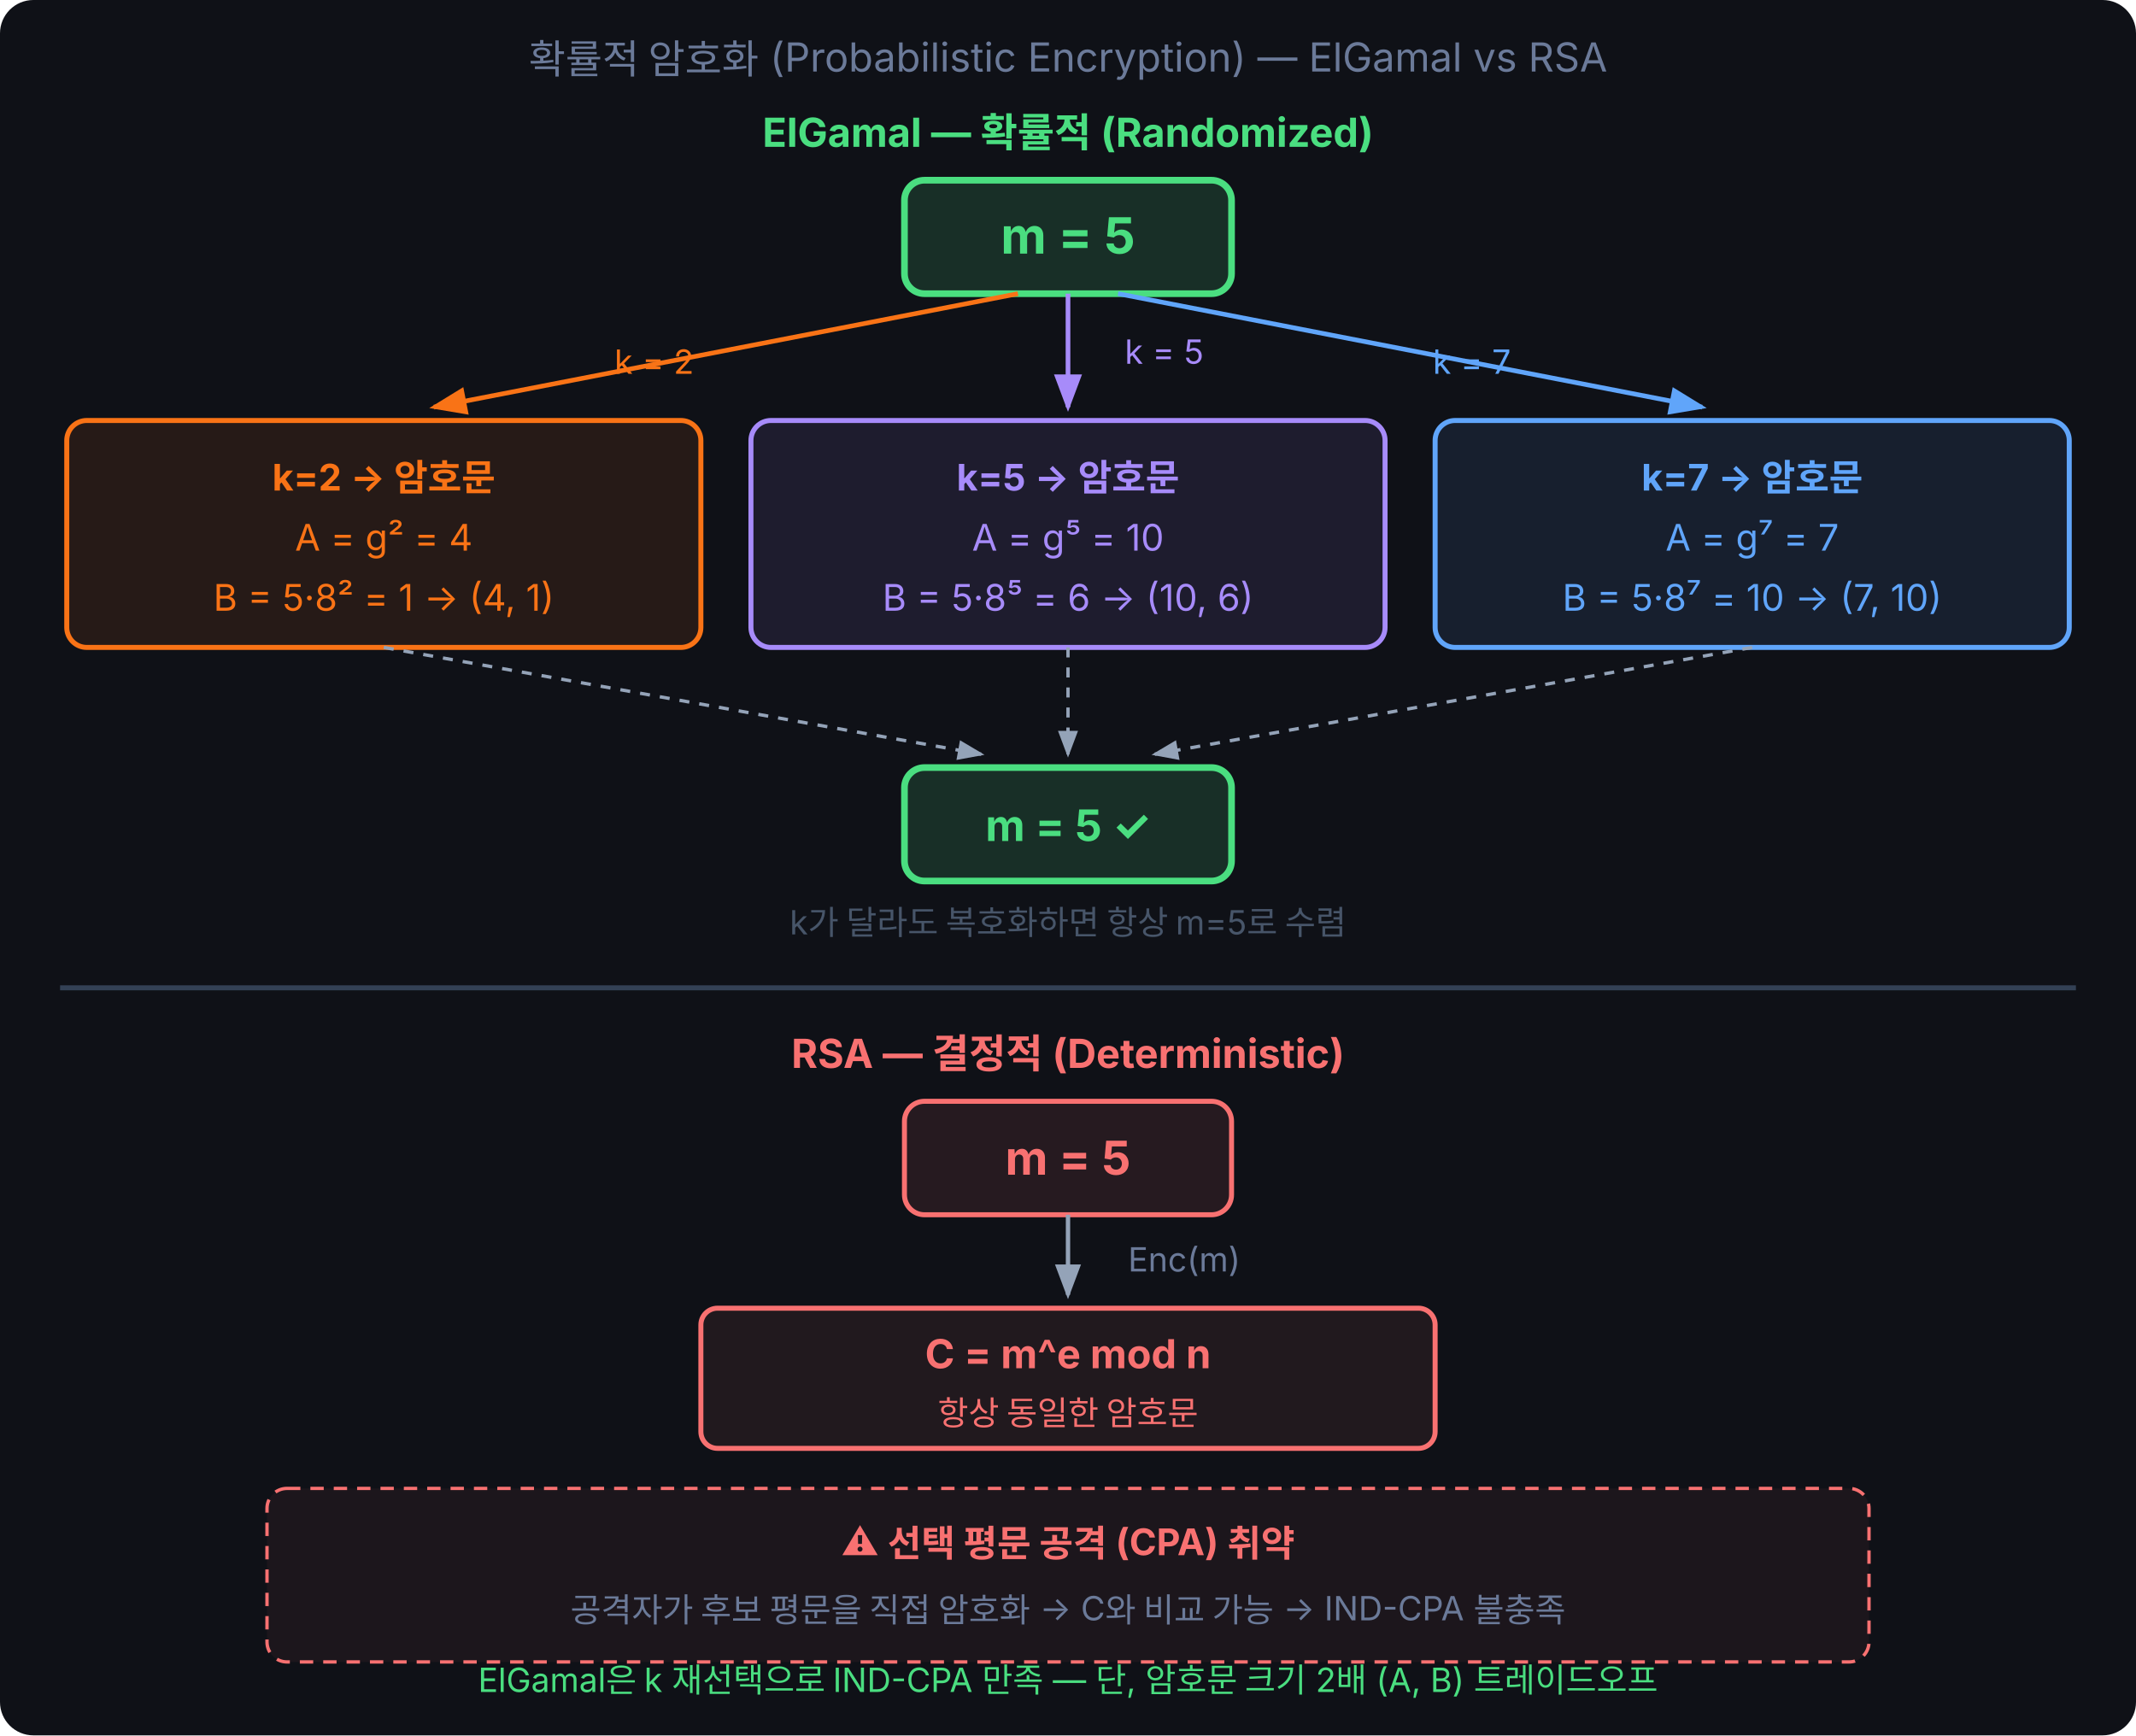
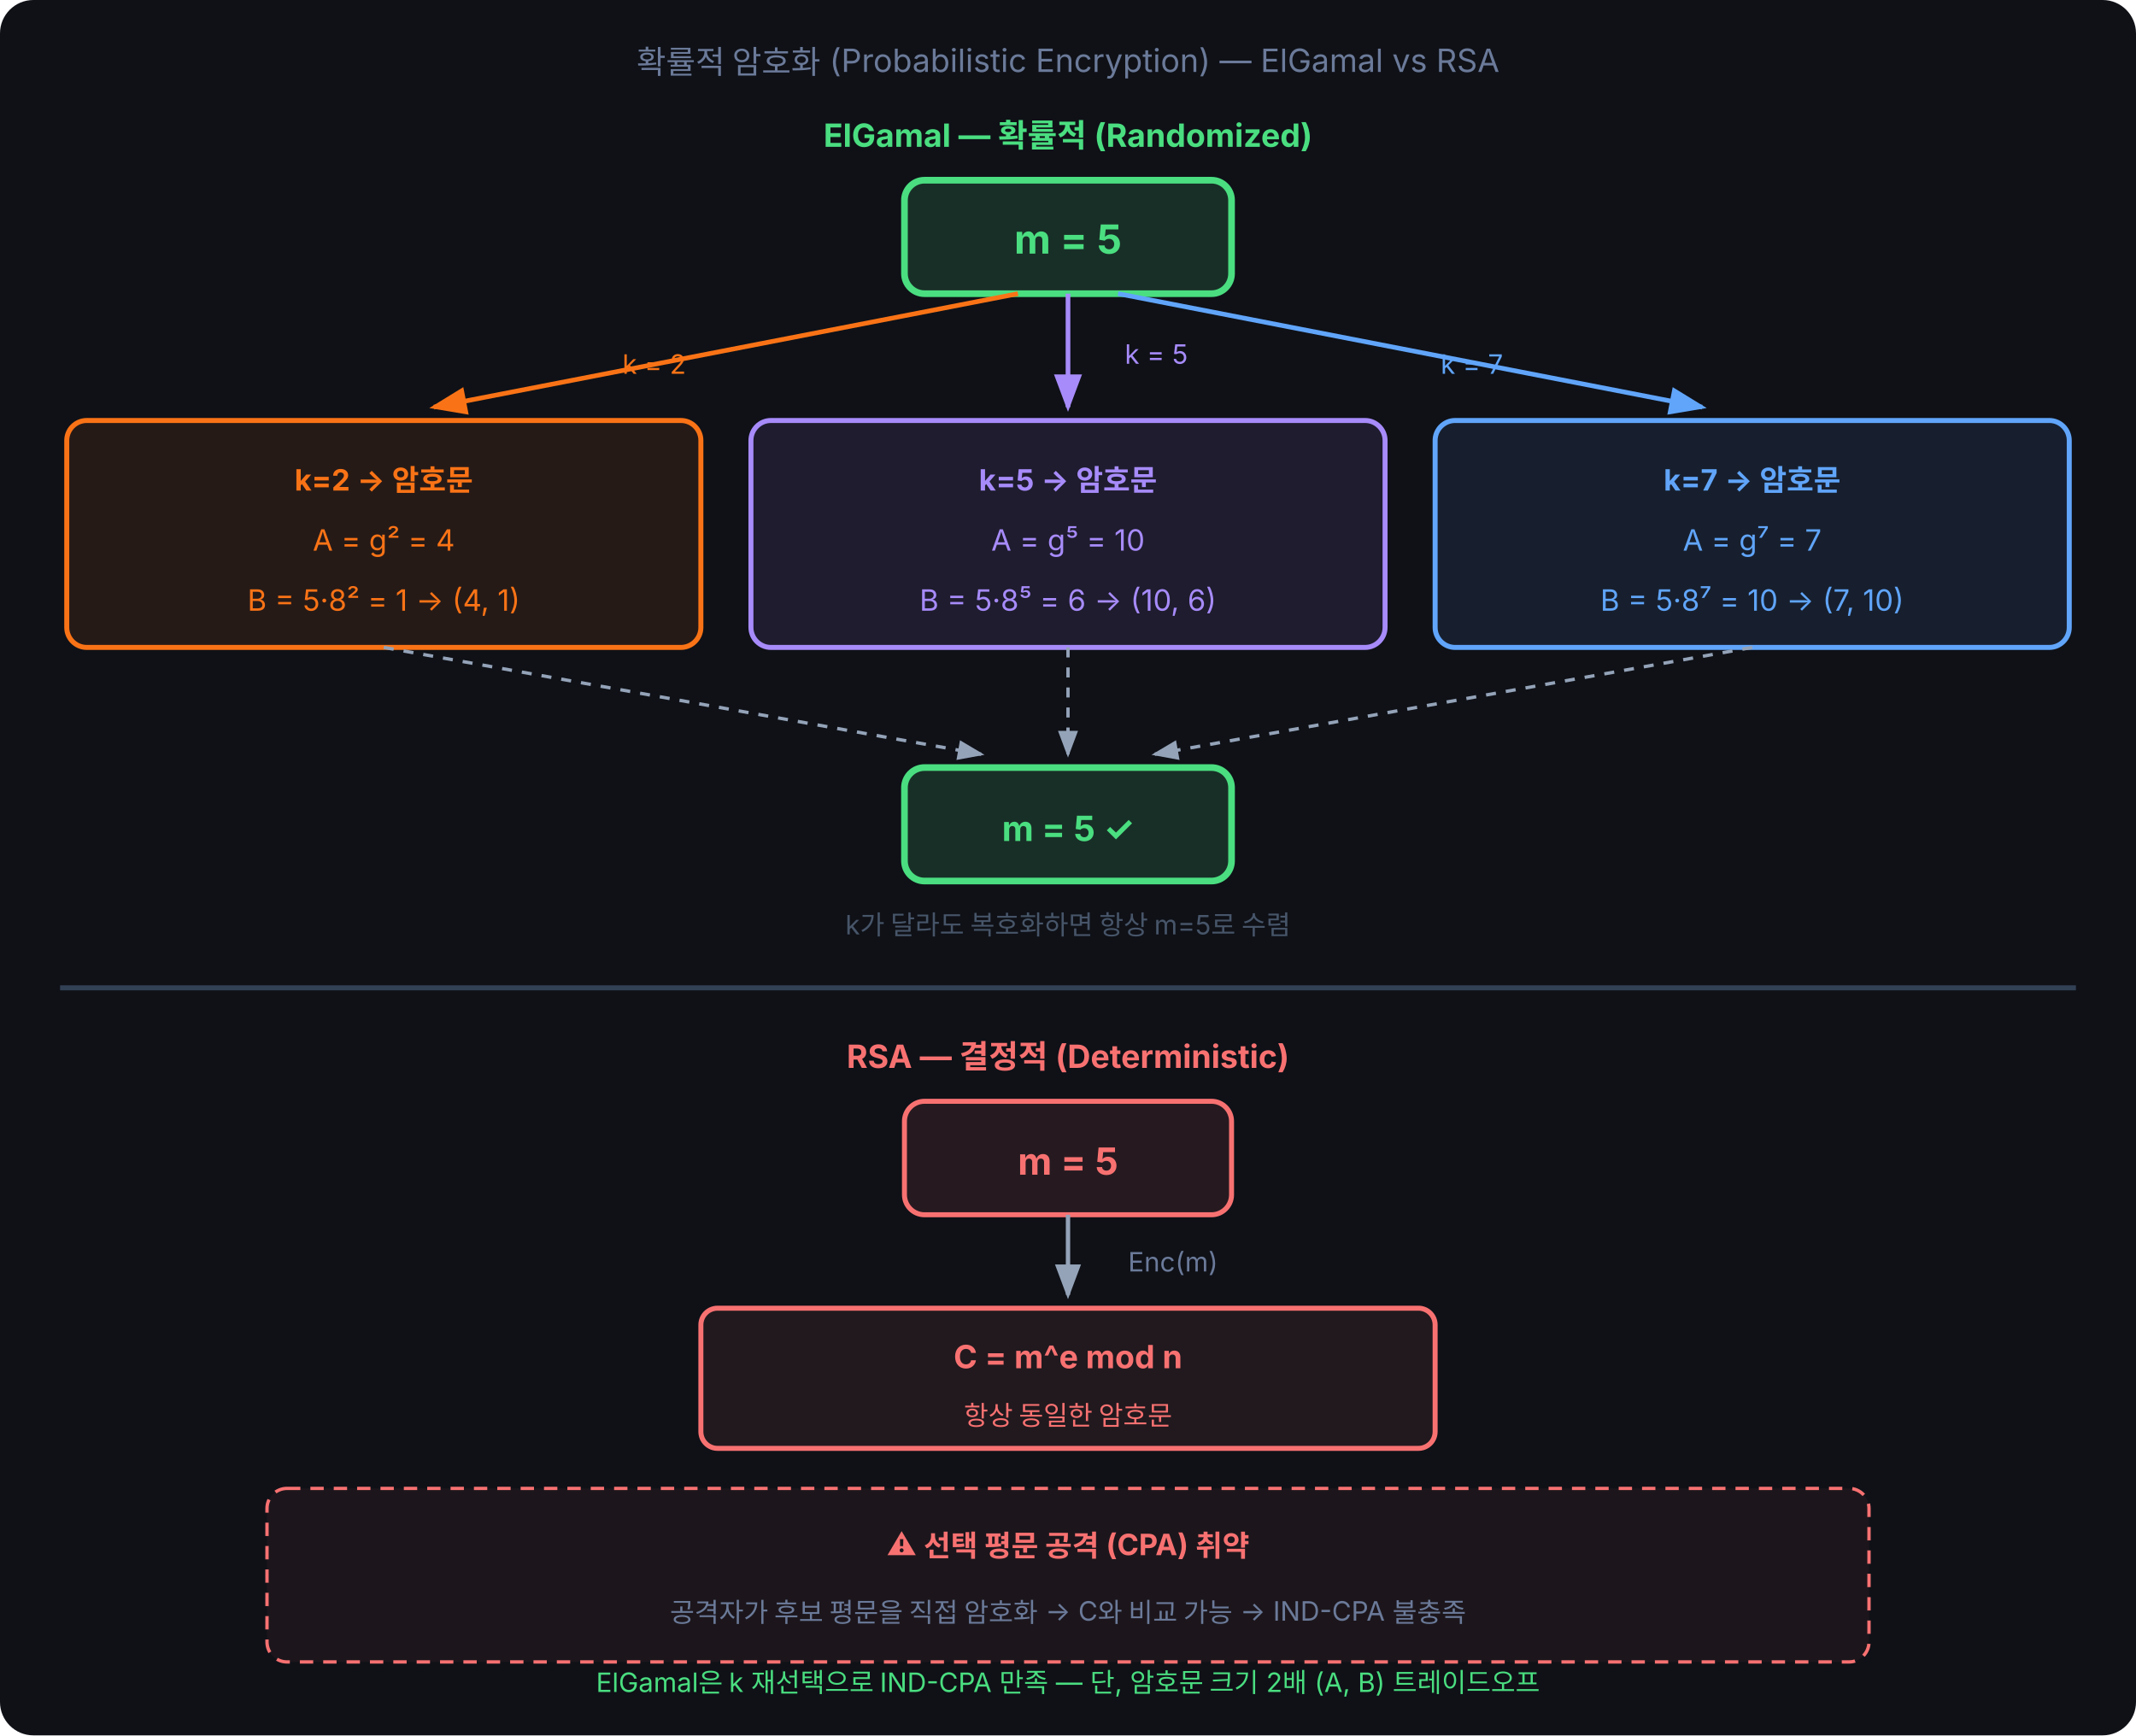
- <svg xmlns="http://www.w3.org/2000/svg" viewBox="0 0 640 520" width="640" height="520">
+ <svg xmlns="http://www.w3.org/2000/svg" viewBox="0 0 640 520" width="960" height="780">
  <defs>
    <marker id="da" markerWidth="8" markerHeight="6" refX="7" refY="3" orient="auto">
      <polygon points="0 0, 8 3, 0 6" fill="#94a3b8" />
    </marker>
    <marker id="pa" markerWidth="8" markerHeight="6" refX="7" refY="3" orient="auto">
      <polygon points="0 0, 8 3, 0 6" fill="#f97316" />
    </marker>
    <marker id="qa" markerWidth="8" markerHeight="6" refX="7" refY="3" orient="auto">
      <polygon points="0 0, 8 3, 0 6" fill="#a78bfa" />
    </marker>
    <marker id="ba" markerWidth="8" markerHeight="6" refX="7" refY="3" orient="auto">
      <polygon points="0 0, 8 3, 0 6" fill="#60a5fa" />
    </marker>
  </defs>
  <rect width="640" height="520" fill="#0f1117" rx="10" />
-   <text x="320" y="22" text-anchor="middle" font-family="system-ui,-apple-system,sans-serif" font-size="12" fill="#6b7a99">확률적 암호화 (Probabilistic Encryption) — ElGamal vs RSA</text>
-   <text x="320" y="44" text-anchor="middle" font-family="system-ui,-apple-system,sans-serif" font-size="12" font-weight="700" fill="#4ade80">ElGamal — 확률적 (Randomized)</text>
+   <text x="320" y="22" text-anchor="middle" font-family="system-ui,-apple-system,sans-serif" font-size="9.6" fill="#6b7a99">확률적 암호화 (Probabilistic Encryption) — ElGamal vs RSA</text>
+   <text x="320" y="44" text-anchor="middle" font-family="system-ui,-apple-system,sans-serif" font-size="9.6" font-weight="700" fill="#4ade80">ElGamal — 확률적 (Randomized)</text>
  <rect x="271" y="54" width="98" height="34" rx="6" fill="rgba(74,222,128,0.15)" stroke="#4ade80" stroke-width="2" />
-   <text x="320" y="76" text-anchor="middle" font-family="system-ui,-apple-system,sans-serif" font-size="15" font-weight="700" fill="#4ade80">m = 5</text>
+   <text x="320" y="76" text-anchor="middle" font-family="system-ui,-apple-system,sans-serif" font-size="12" font-weight="700" fill="#4ade80">m = 5</text>
  <line x1="305" y1="88" x2="130" y2="122" stroke="#f97316" stroke-width="1.4" marker-end="url(#pa)" />
-   <text x="196" y="112" text-anchor="middle" font-family="system-ui,-apple-system,sans-serif" font-size="10" fill="#f97316">k = 2</text>
+   <text x="196" y="112" text-anchor="middle" font-family="system-ui,-apple-system,sans-serif" font-size="8" fill="#f97316">k = 2</text>
  <line x1="320" y1="88" x2="320" y2="122" stroke="#a78bfa" stroke-width="1.4" marker-end="url(#qa)" />
-   <text x="337" y="109" font-family="system-ui,-apple-system,sans-serif" font-size="10" fill="#a78bfa">k = 5</text>
+   <text x="337" y="109" font-family="system-ui,-apple-system,sans-serif" font-size="8" fill="#a78bfa">k = 5</text>
  <line x1="335" y1="88" x2="510" y2="122" stroke="#60a5fa" stroke-width="1.4" marker-end="url(#ba)" />
-   <text x="441" y="112" text-anchor="middle" font-family="system-ui,-apple-system,sans-serif" font-size="10" fill="#60a5fa">k = 7</text>
+   <text x="441" y="112" text-anchor="middle" font-family="system-ui,-apple-system,sans-serif" font-size="8" fill="#60a5fa">k = 7</text>
  <rect x="20" y="126" width="190" height="68" rx="6" fill="rgba(249,115,22,0.1)" stroke="#f97316" stroke-width="1.5" />
-   <text x="115" y="147" text-anchor="middle" font-family="system-ui,-apple-system,sans-serif" font-size="11" font-weight="700" fill="#f97316">k=2  →  암호문</text>
-   <text x="115" y="165" text-anchor="middle" font-family="system-ui,-apple-system,sans-serif" font-size="11" fill="#f97316">A = g² = 4</text>
-   <text x="115" y="183" text-anchor="middle" font-family="system-ui,-apple-system,sans-serif" font-size="11" fill="#f97316">B = 5·8² = 1  →  (4, 1)</text>
+   <text x="115" y="147" text-anchor="middle" font-family="system-ui,-apple-system,sans-serif" font-size="8.8" font-weight="700" fill="#f97316">k=2  →  암호문</text>
+   <text x="115" y="165" text-anchor="middle" font-family="system-ui,-apple-system,sans-serif" font-size="8.8" fill="#f97316">A = g² = 4</text>
+   <text x="115" y="183" text-anchor="middle" font-family="system-ui,-apple-system,sans-serif" font-size="8.8" fill="#f97316">B = 5·8² = 1  →  (4, 1)</text>
  <rect x="225" y="126" width="190" height="68" rx="6" fill="rgba(167,139,250,0.1)" stroke="#a78bfa" stroke-width="1.5" />
-   <text x="320" y="147" text-anchor="middle" font-family="system-ui,-apple-system,sans-serif" font-size="11" font-weight="700" fill="#a78bfa">k=5  →  암호문</text>
-   <text x="320" y="165" text-anchor="middle" font-family="system-ui,-apple-system,sans-serif" font-size="11" fill="#a78bfa">A = g⁵ = 10</text>
-   <text x="320" y="183" text-anchor="middle" font-family="system-ui,-apple-system,sans-serif" font-size="11" fill="#a78bfa">B = 5·8⁵ = 6  →  (10, 6)</text>
+   <text x="320" y="147" text-anchor="middle" font-family="system-ui,-apple-system,sans-serif" font-size="8.8" font-weight="700" fill="#a78bfa">k=5  →  암호문</text>
+   <text x="320" y="165" text-anchor="middle" font-family="system-ui,-apple-system,sans-serif" font-size="8.8" fill="#a78bfa">A = g⁵ = 10</text>
+   <text x="320" y="183" text-anchor="middle" font-family="system-ui,-apple-system,sans-serif" font-size="8.8" fill="#a78bfa">B = 5·8⁵ = 6  →  (10, 6)</text>
  <rect x="430" y="126" width="190" height="68" rx="6" fill="rgba(96,165,250,0.1)" stroke="#60a5fa" stroke-width="1.5" />
-   <text x="525" y="147" text-anchor="middle" font-family="system-ui,-apple-system,sans-serif" font-size="11" font-weight="700" fill="#60a5fa">k=7  →  암호문</text>
-   <text x="525" y="165" text-anchor="middle" font-family="system-ui,-apple-system,sans-serif" font-size="11" fill="#60a5fa">A = g⁷ = 7</text>
-   <text x="525" y="183" text-anchor="middle" font-family="system-ui,-apple-system,sans-serif" font-size="11" fill="#60a5fa">B = 5·8⁷ = 10  →  (7, 10)</text>
+   <text x="525" y="147" text-anchor="middle" font-family="system-ui,-apple-system,sans-serif" font-size="8.8" font-weight="700" fill="#60a5fa">k=7  →  암호문</text>
+   <text x="525" y="165" text-anchor="middle" font-family="system-ui,-apple-system,sans-serif" font-size="8.8" fill="#60a5fa">A = g⁷ = 7</text>
+   <text x="525" y="183" text-anchor="middle" font-family="system-ui,-apple-system,sans-serif" font-size="8.8" fill="#60a5fa">B = 5·8⁷ = 10  →  (7, 10)</text>
  <line x1="115" y1="194" x2="294" y2="226" stroke="#94a3b8" stroke-width="1" stroke-dasharray="3,3" marker-end="url(#da)" />
  <line x1="320" y1="194" x2="320" y2="226" stroke="#94a3b8" stroke-width="1" stroke-dasharray="3,3" marker-end="url(#da)" />
  <line x1="525" y1="194" x2="346" y2="226" stroke="#94a3b8" stroke-width="1" stroke-dasharray="3,3" marker-end="url(#da)" />
  <rect x="271" y="230" width="98" height="34" rx="6" fill="rgba(74,222,128,0.15)" stroke="#4ade80" stroke-width="2" />
-   <text x="320" y="252" text-anchor="middle" font-family="system-ui,-apple-system,sans-serif" font-size="13" font-weight="700" fill="#4ade80">m = 5  ✓</text>
-   <text x="320" y="280" text-anchor="middle" font-family="system-ui,-apple-system,sans-serif" font-size="10" fill="#475569">k가 달라도 복호화하면 항상 m=5로 수렴</text>
+   <text x="320" y="252" text-anchor="middle" font-family="system-ui,-apple-system,sans-serif" font-size="10.4" font-weight="700" fill="#4ade80">m = 5  ✓</text>
+   <text x="320" y="280" text-anchor="middle" font-family="system-ui,-apple-system,sans-serif" font-size="8" fill="#475569">k가 달라도 복호화하면 항상 m=5로 수렴</text>
  <line x1="18" y1="296" x2="622" y2="296" stroke="#334155" stroke-width="1.5" />
-   <text x="320" y="320" text-anchor="middle" font-family="system-ui,-apple-system,sans-serif" font-size="12" font-weight="700" fill="#f87171">RSA — 결정적 (Deterministic)</text>
+   <text x="320" y="320" text-anchor="middle" font-family="system-ui,-apple-system,sans-serif" font-size="9.6" font-weight="700" fill="#f87171">RSA — 결정적 (Deterministic)</text>
  <rect x="271" y="330" width="98" height="34" rx="6" fill="rgba(248,113,113,0.1)" stroke="#f87171" stroke-width="1.5" />
-   <text x="320" y="352" text-anchor="middle" font-family="system-ui,-apple-system,sans-serif" font-size="14" font-weight="700" fill="#f87171">m = 5</text>
+   <text x="320" y="352" text-anchor="middle" font-family="system-ui,-apple-system,sans-serif" font-size="11.2" font-weight="700" fill="#f87171">m = 5</text>
  <line x1="320" y1="364" x2="320" y2="388" stroke="#94a3b8" stroke-width="1.3" marker-end="url(#da)" />
-   <text x="338" y="381" font-family="system-ui,-apple-system,sans-serif" font-size="10" fill="#6b7a99">Enc(m)</text>
+   <text x="338" y="381" font-family="system-ui,-apple-system,sans-serif" font-size="8" fill="#6b7a99">Enc(m)</text>
  <rect x="210" y="392" width="220" height="42" rx="5" fill="rgba(248,113,113,0.08)" stroke="#f87171" stroke-width="1.5" />
-   <text x="320" y="410" text-anchor="middle" font-family="system-ui,-apple-system,sans-serif" font-size="12" font-weight="700" fill="#f87171">C = m^e mod n</text>
-   <text x="320" y="427" text-anchor="middle" font-family="system-ui,-apple-system,sans-serif" font-size="10" fill="#f87171">항상 동일한 암호문</text>
+   <text x="320" y="410" text-anchor="middle" font-family="system-ui,-apple-system,sans-serif" font-size="9.6" font-weight="700" fill="#f87171">C = m^e mod n</text>
+   <text x="320" y="427" text-anchor="middle" font-family="system-ui,-apple-system,sans-serif" font-size="8" fill="#f87171">항상 동일한 암호문</text>
  <rect x="80" y="446" width="480" height="52" rx="6" fill="rgba(248,113,113,0.06)" stroke="#f87171" stroke-width="1" stroke-dasharray="4,3" />
-   <text x="320" y="466" text-anchor="middle" font-family="system-ui,-apple-system,sans-serif" font-size="11" font-weight="700" fill="#f87171">⚠  선택 평문 공격 (CPA) 취약</text>
-   <text x="320" y="486" text-anchor="middle" font-family="system-ui,-apple-system,sans-serif" font-size="10" fill="#6b7a99">공격자가 후보 평문을 직접 암호화 → C와 비교 가능 → IND-CPA 불충족</text>
-   <text x="320" y="507" text-anchor="middle" font-family="system-ui,-apple-system,sans-serif" font-size="10" fill="#4ade80">ElGamal은 k 재선택으로 IND-CPA 만족 — 단, 암호문 크기 2배 (A, B) 트레이드오프</text>
+   <text x="320" y="466" text-anchor="middle" font-family="system-ui,-apple-system,sans-serif" font-size="8.8" font-weight="700" fill="#f87171">⚠  선택 평문 공격 (CPA) 취약</text>
+   <text x="320" y="486" text-anchor="middle" font-family="system-ui,-apple-system,sans-serif" font-size="8" fill="#6b7a99">공격자가 후보 평문을 직접 암호화 → C와 비교 가능 → IND-CPA 불충족</text>
+   <text x="320" y="507" text-anchor="middle" font-family="system-ui,-apple-system,sans-serif" font-size="8" fill="#4ade80">ElGamal은 k 재선택으로 IND-CPA 만족 — 단, 암호문 크기 2배 (A, B) 트레이드오프</text>
</svg>
